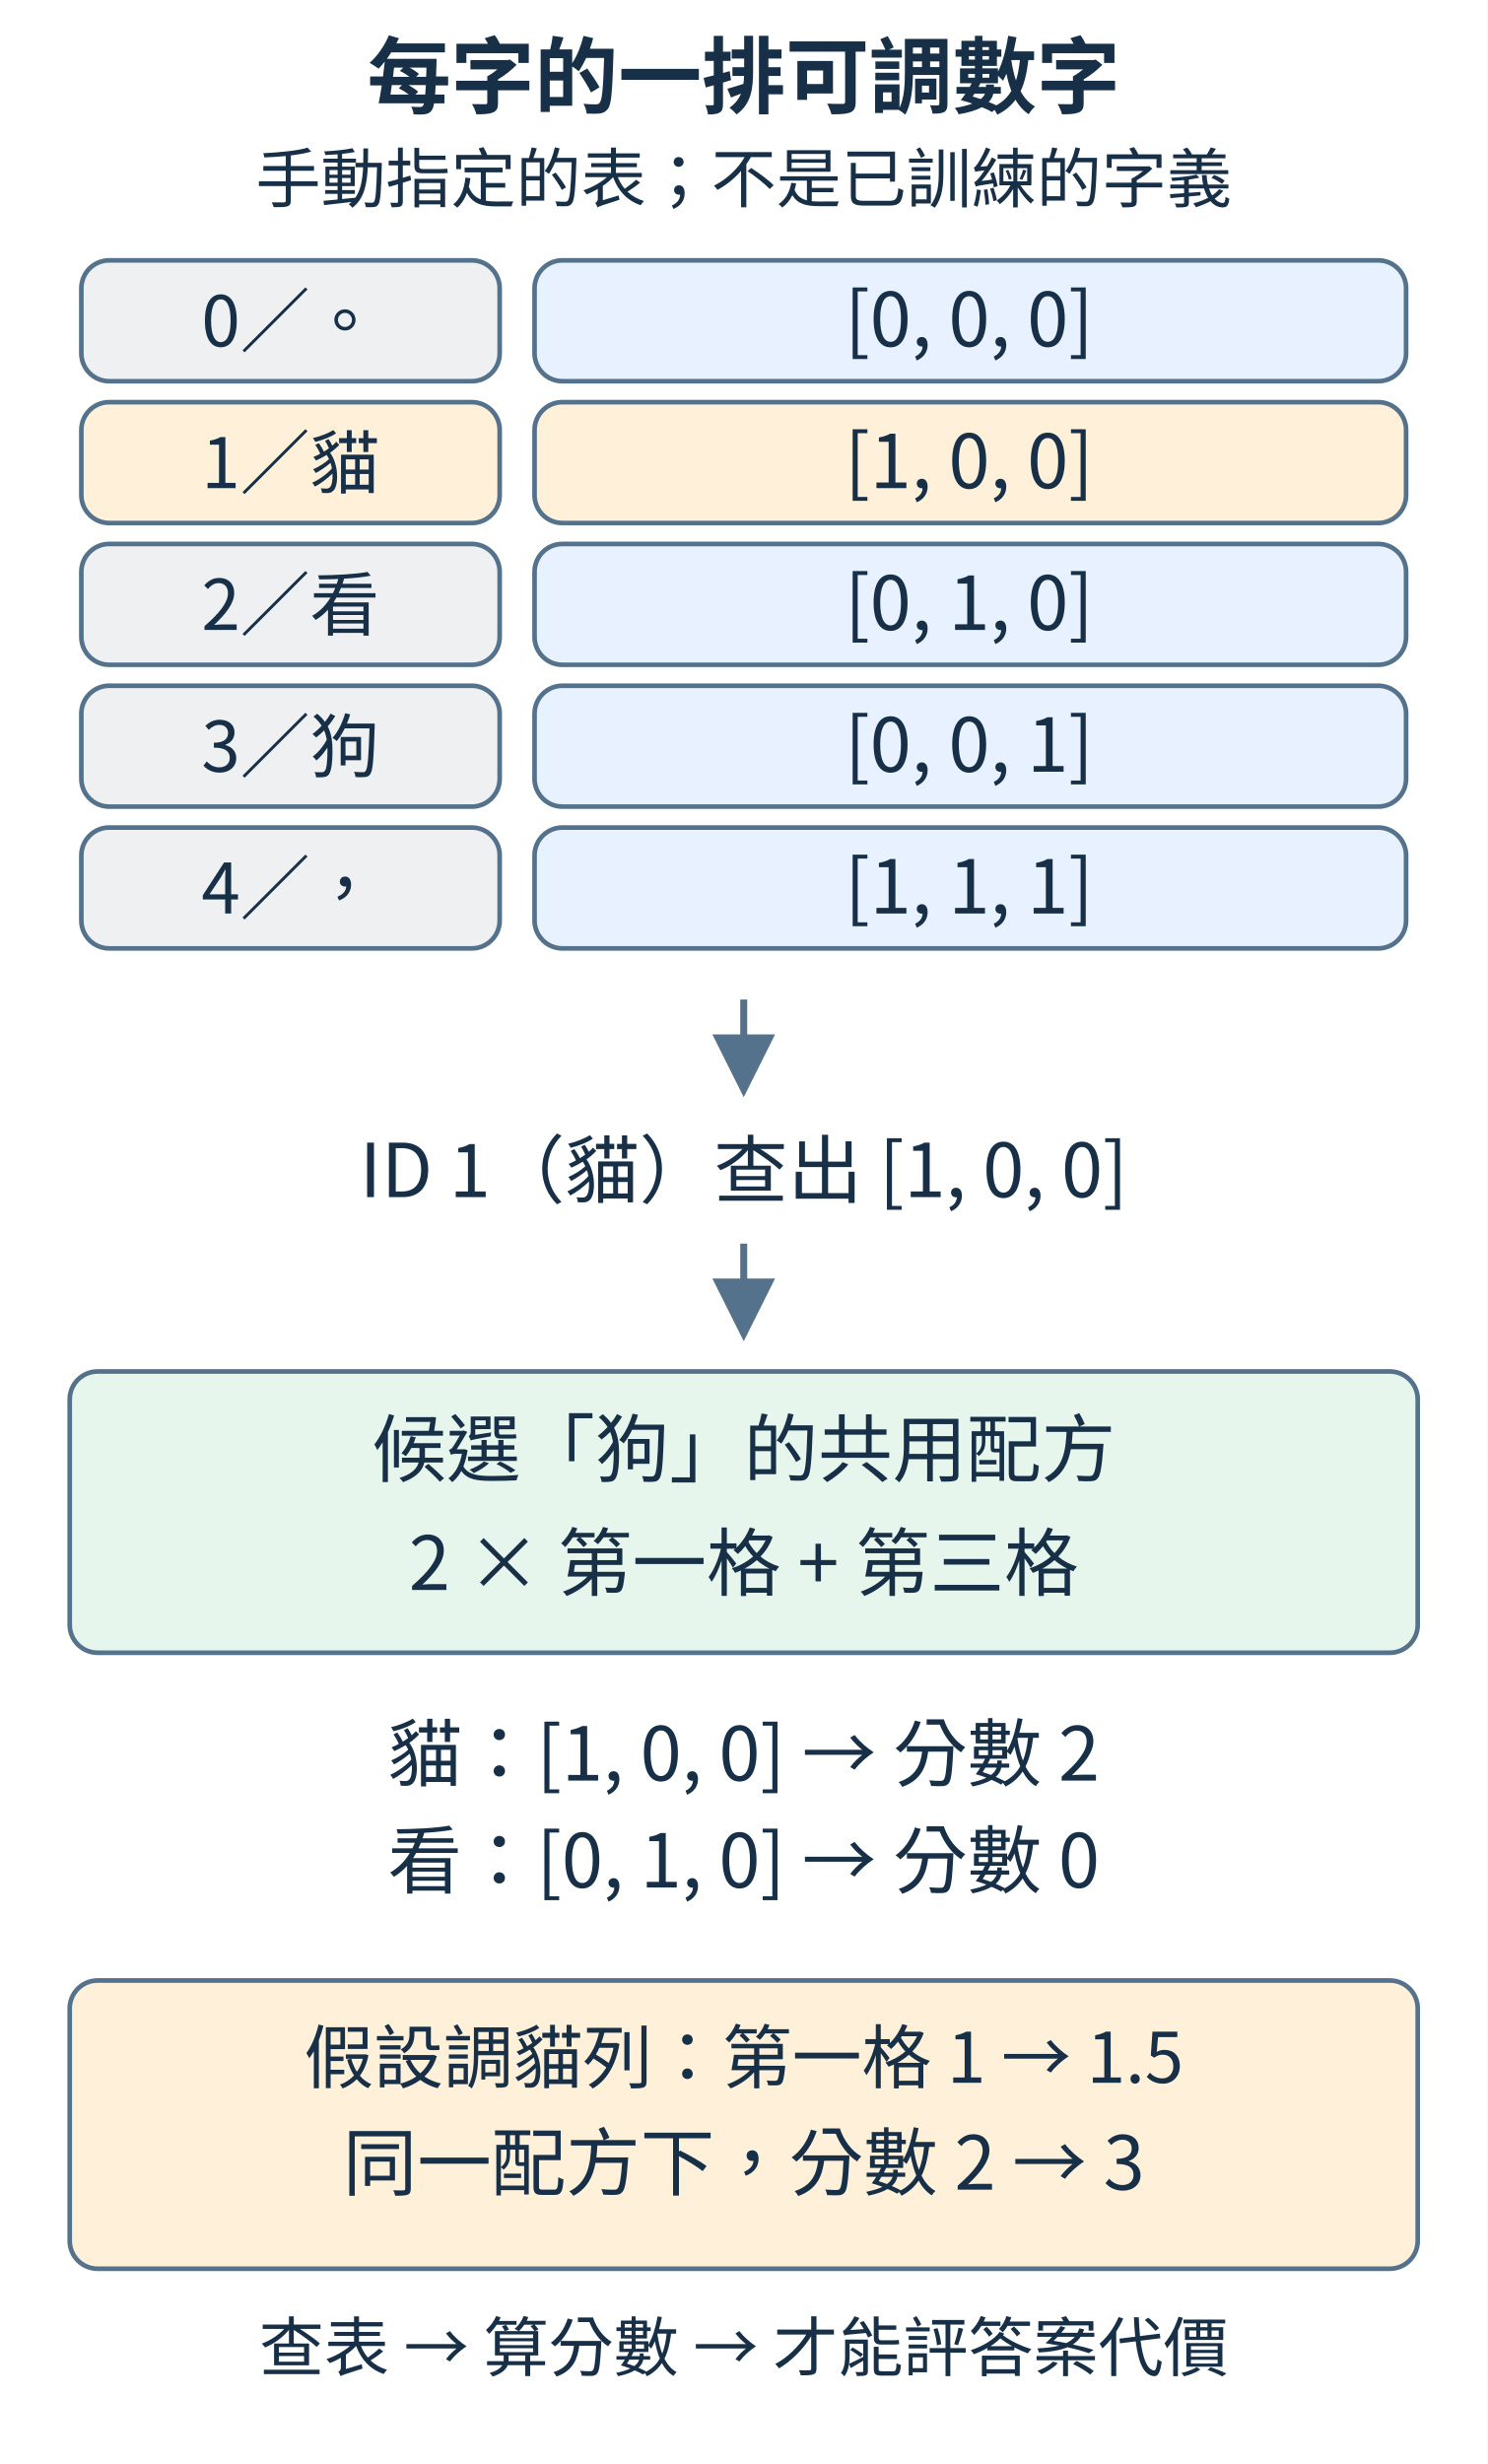
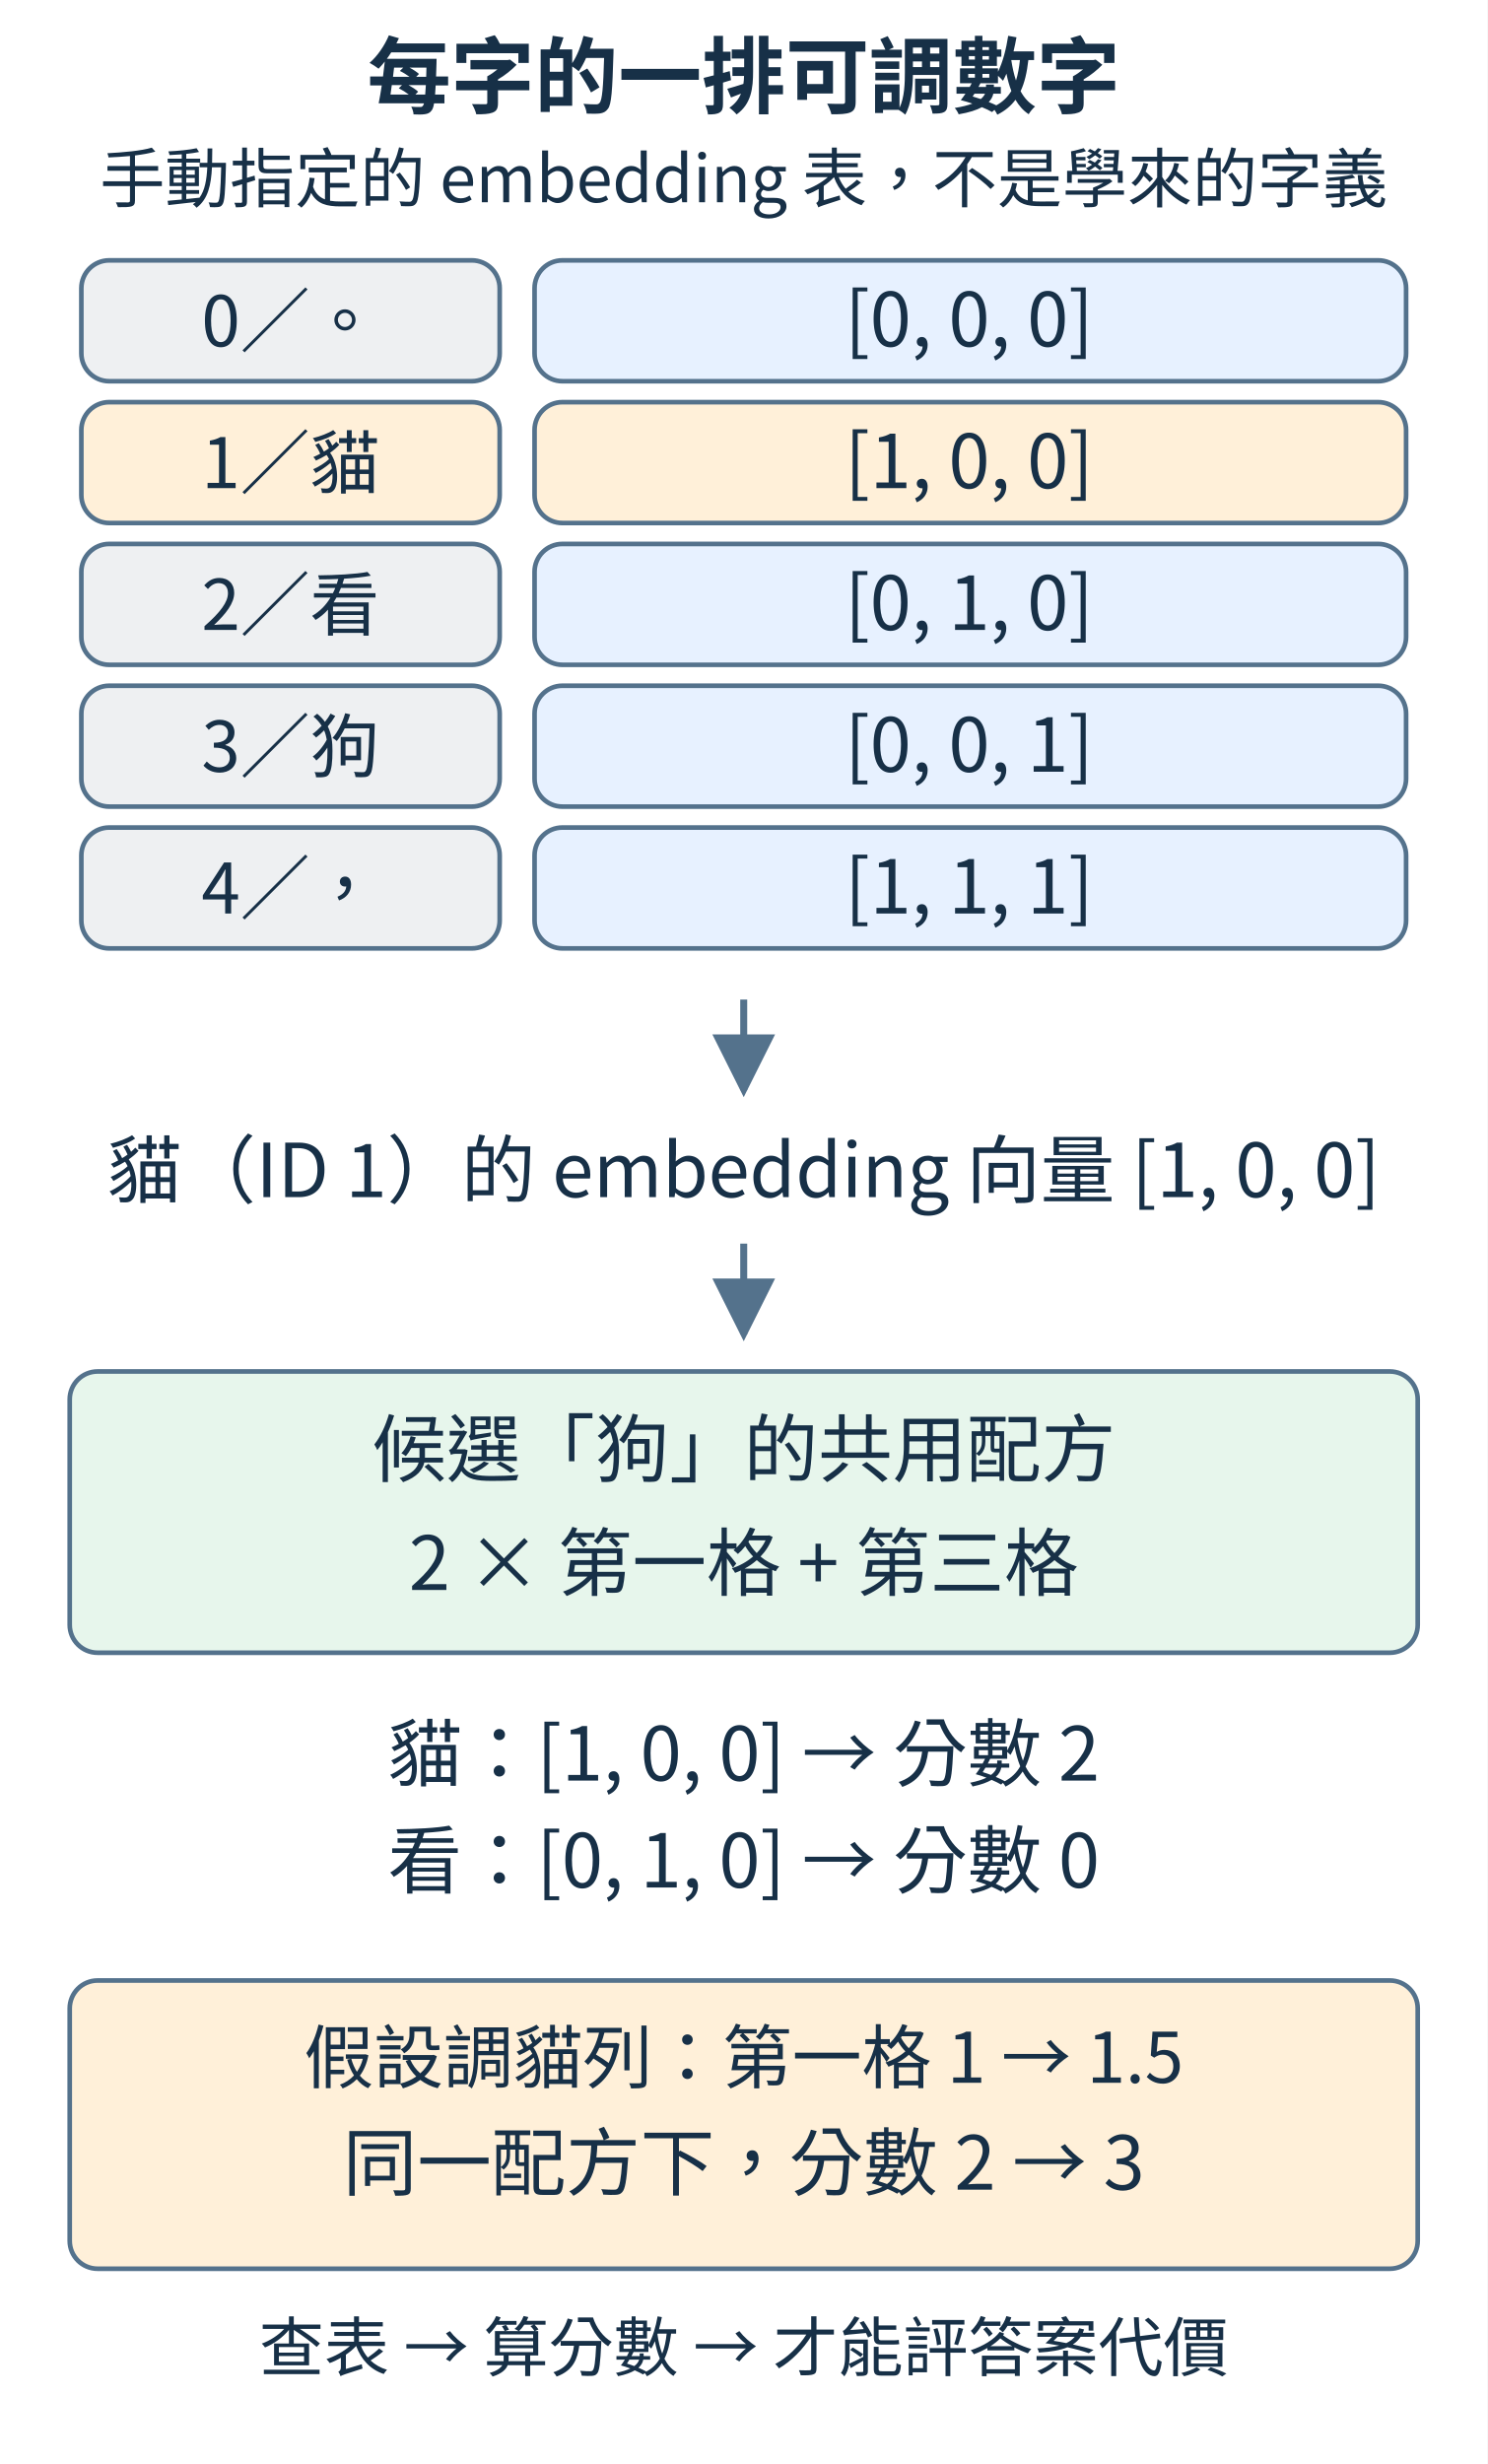
<svg xmlns="http://www.w3.org/2000/svg" width="640" height="1060" viewBox="0 0 640 1060" role="img" aria-labelledby="title desc">
  <defs>
    <marker id="arrow" markerWidth="9" markerHeight="9" refX="8" refY="4.5" orient="auto">
      <path d="M0,0 L9,4.5 L0,9 Z" fill="#54728c" />
    </marker>
  </defs>
  <rect width="640" height="1060" fill="#fff" />
  <g font-family="Noto Sans CJK TC, Noto Sans TC, sans-serif">
    <text x="320" y="46" text-anchor="middle" font-size="36" fill="#173047" font-weight="bold">每字的一排可調數字</text>
-     <text x="320" y="87" text-anchor="middle" font-size="28" fill="#173047" font-weight="normal">手動指定的表；不是已訓練的字義</text>
+     <text x="320" y="87" text-anchor="middle" font-size="28" fill="#173047" font-weight="normal">手動指定的 embedding 表，不是學來的字義</text>
    <rect x="35" y="112" width="180" height="52" rx="12" fill="#eef0f2" stroke="#54728c" stroke-width="2" />
    <text x="125" y="149" text-anchor="middle" font-size="30" fill="#173047" font-weight="normal">0／。</text>
    <rect x="230" y="112" width="375" height="52" rx="12" fill="#e7f1ff" stroke="#54728c" stroke-width="2" />
    <text x="417" y="149" text-anchor="middle" font-size="32" fill="#173047" font-weight="normal">[0, 0, 0]</text>
    <rect x="35" y="173" width="180" height="52" rx="12" fill="#fff0d9" stroke="#54728c" stroke-width="2" />
    <text x="125" y="210" text-anchor="middle" font-size="30" fill="#173047" font-weight="normal">1／貓</text>
    <rect x="230" y="173" width="375" height="52" rx="12" fill="#fff0d9" stroke="#54728c" stroke-width="2" />
    <text x="417" y="210" text-anchor="middle" font-size="32" fill="#173047" font-weight="normal">[1, 0, 0]</text>
    <rect x="35" y="234" width="180" height="52" rx="12" fill="#eef0f2" stroke="#54728c" stroke-width="2" />
    <text x="125" y="271" text-anchor="middle" font-size="30" fill="#173047" font-weight="normal">2／看</text>
    <rect x="230" y="234" width="375" height="52" rx="12" fill="#e7f1ff" stroke="#54728c" stroke-width="2" />
    <text x="417" y="271" text-anchor="middle" font-size="32" fill="#173047" font-weight="normal">[0, 1, 0]</text>
    <rect x="35" y="295" width="180" height="52" rx="12" fill="#eef0f2" stroke="#54728c" stroke-width="2" />
    <text x="125" y="332" text-anchor="middle" font-size="30" fill="#173047" font-weight="normal">3／狗</text>
    <rect x="230" y="295" width="375" height="52" rx="12" fill="#e7f1ff" stroke="#54728c" stroke-width="2" />
    <text x="417" y="332" text-anchor="middle" font-size="32" fill="#173047" font-weight="normal">[0, 0, 1]</text>
    <rect x="35" y="356" width="180" height="52" rx="12" fill="#eef0f2" stroke="#54728c" stroke-width="2" />
    <text x="125" y="393" text-anchor="middle" font-size="30" fill="#173047" font-weight="normal">4／，</text>
    <rect x="230" y="356" width="375" height="52" rx="12" fill="#e7f1ff" stroke="#54728c" stroke-width="2" />
    <text x="417" y="393" text-anchor="middle" font-size="32" fill="#173047" font-weight="normal">[1, 1, 1]</text>
    <path d="M320,430 L320,469" fill="none" stroke="#54728c" stroke-width="3" marker-end="url(#arrow)" />
-     <text x="320" y="515" text-anchor="middle" font-size="32" fill="#173047" font-weight="normal">ID 1（貓）查出 [1, 0, 0]</text>
+     <text x="320" y="515" text-anchor="middle" font-size="32" fill="#173047" font-weight="normal">貓（ID 1）的 embedding 向量 [1, 0, 0]</text>
    <path d="M320,535 L320,574" fill="none" stroke="#54728c" stroke-width="3" marker-end="url(#arrow)" />
    <rect x="30" y="590" width="580" height="121" rx="12" fill="#e7f6ec" stroke="#54728c" stroke-width="2" />
    <text x="320" y="635" text-anchor="middle" font-size="32" fill="#173047" font-weight="normal">候選「狗」的共用配方</text>
    <text x="320" y="684" text-anchor="middle" font-size="32" fill="#173047" font-weight="normal">2 × 第一格 + 第三格</text>
    <text x="320" y="766" text-anchor="middle" font-size="32" fill="#173047" font-weight="normal">貓：[1, 0, 0] → 分數 2</text>
    <text x="320" y="812" text-anchor="middle" font-size="32" fill="#173047" font-weight="normal">看：[0, 1, 0] → 分數 0</text>
    <rect x="30" y="852" width="580" height="124" rx="12" fill="#fff0d9" stroke="#54728c" stroke-width="2" />
    <text x="320" y="896" text-anchor="middle" font-size="30" fill="#173047" font-weight="normal">假設調貓列：第一格 1 → 1.5</text>
    <text x="320" y="942" text-anchor="middle" font-size="32" fill="#173047" font-weight="normal">同一配方下，分數 2 → 3</text>
    <text x="320" y="1020" text-anchor="middle" font-size="28" fill="#173047" font-weight="normal">查表 → 算分數 → 才能評答案代價</text>
  </g>
</svg>
